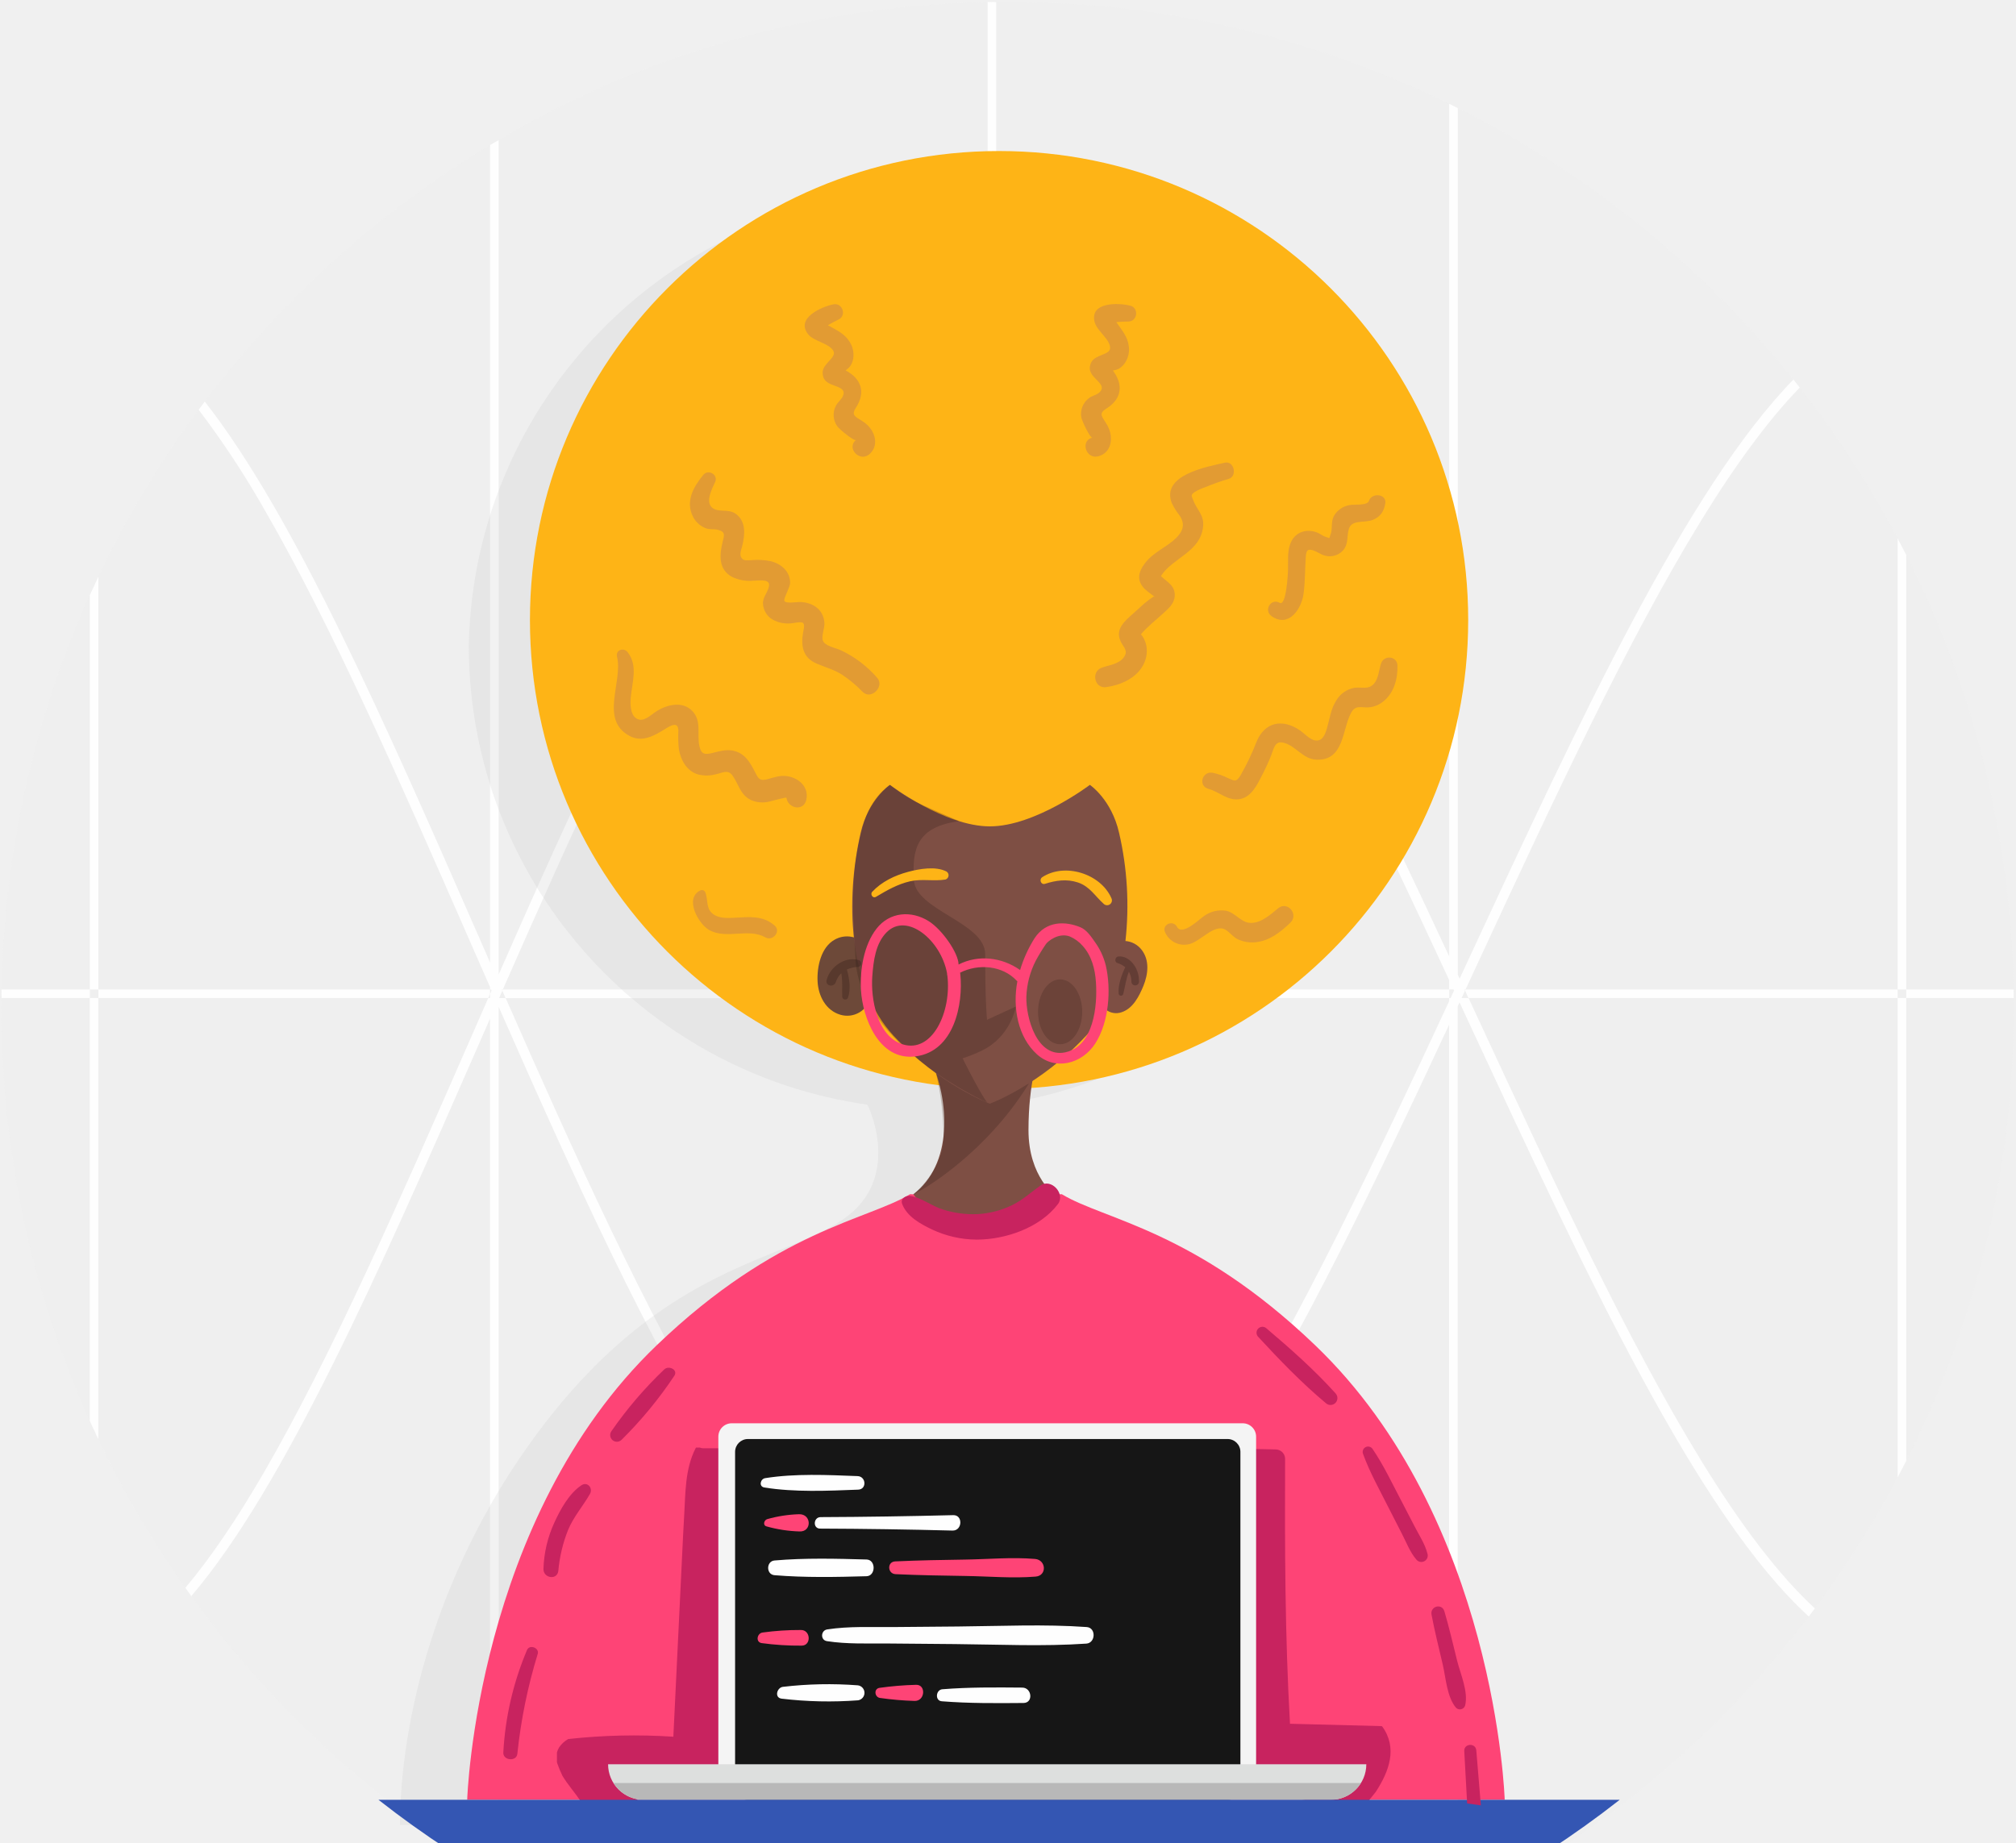
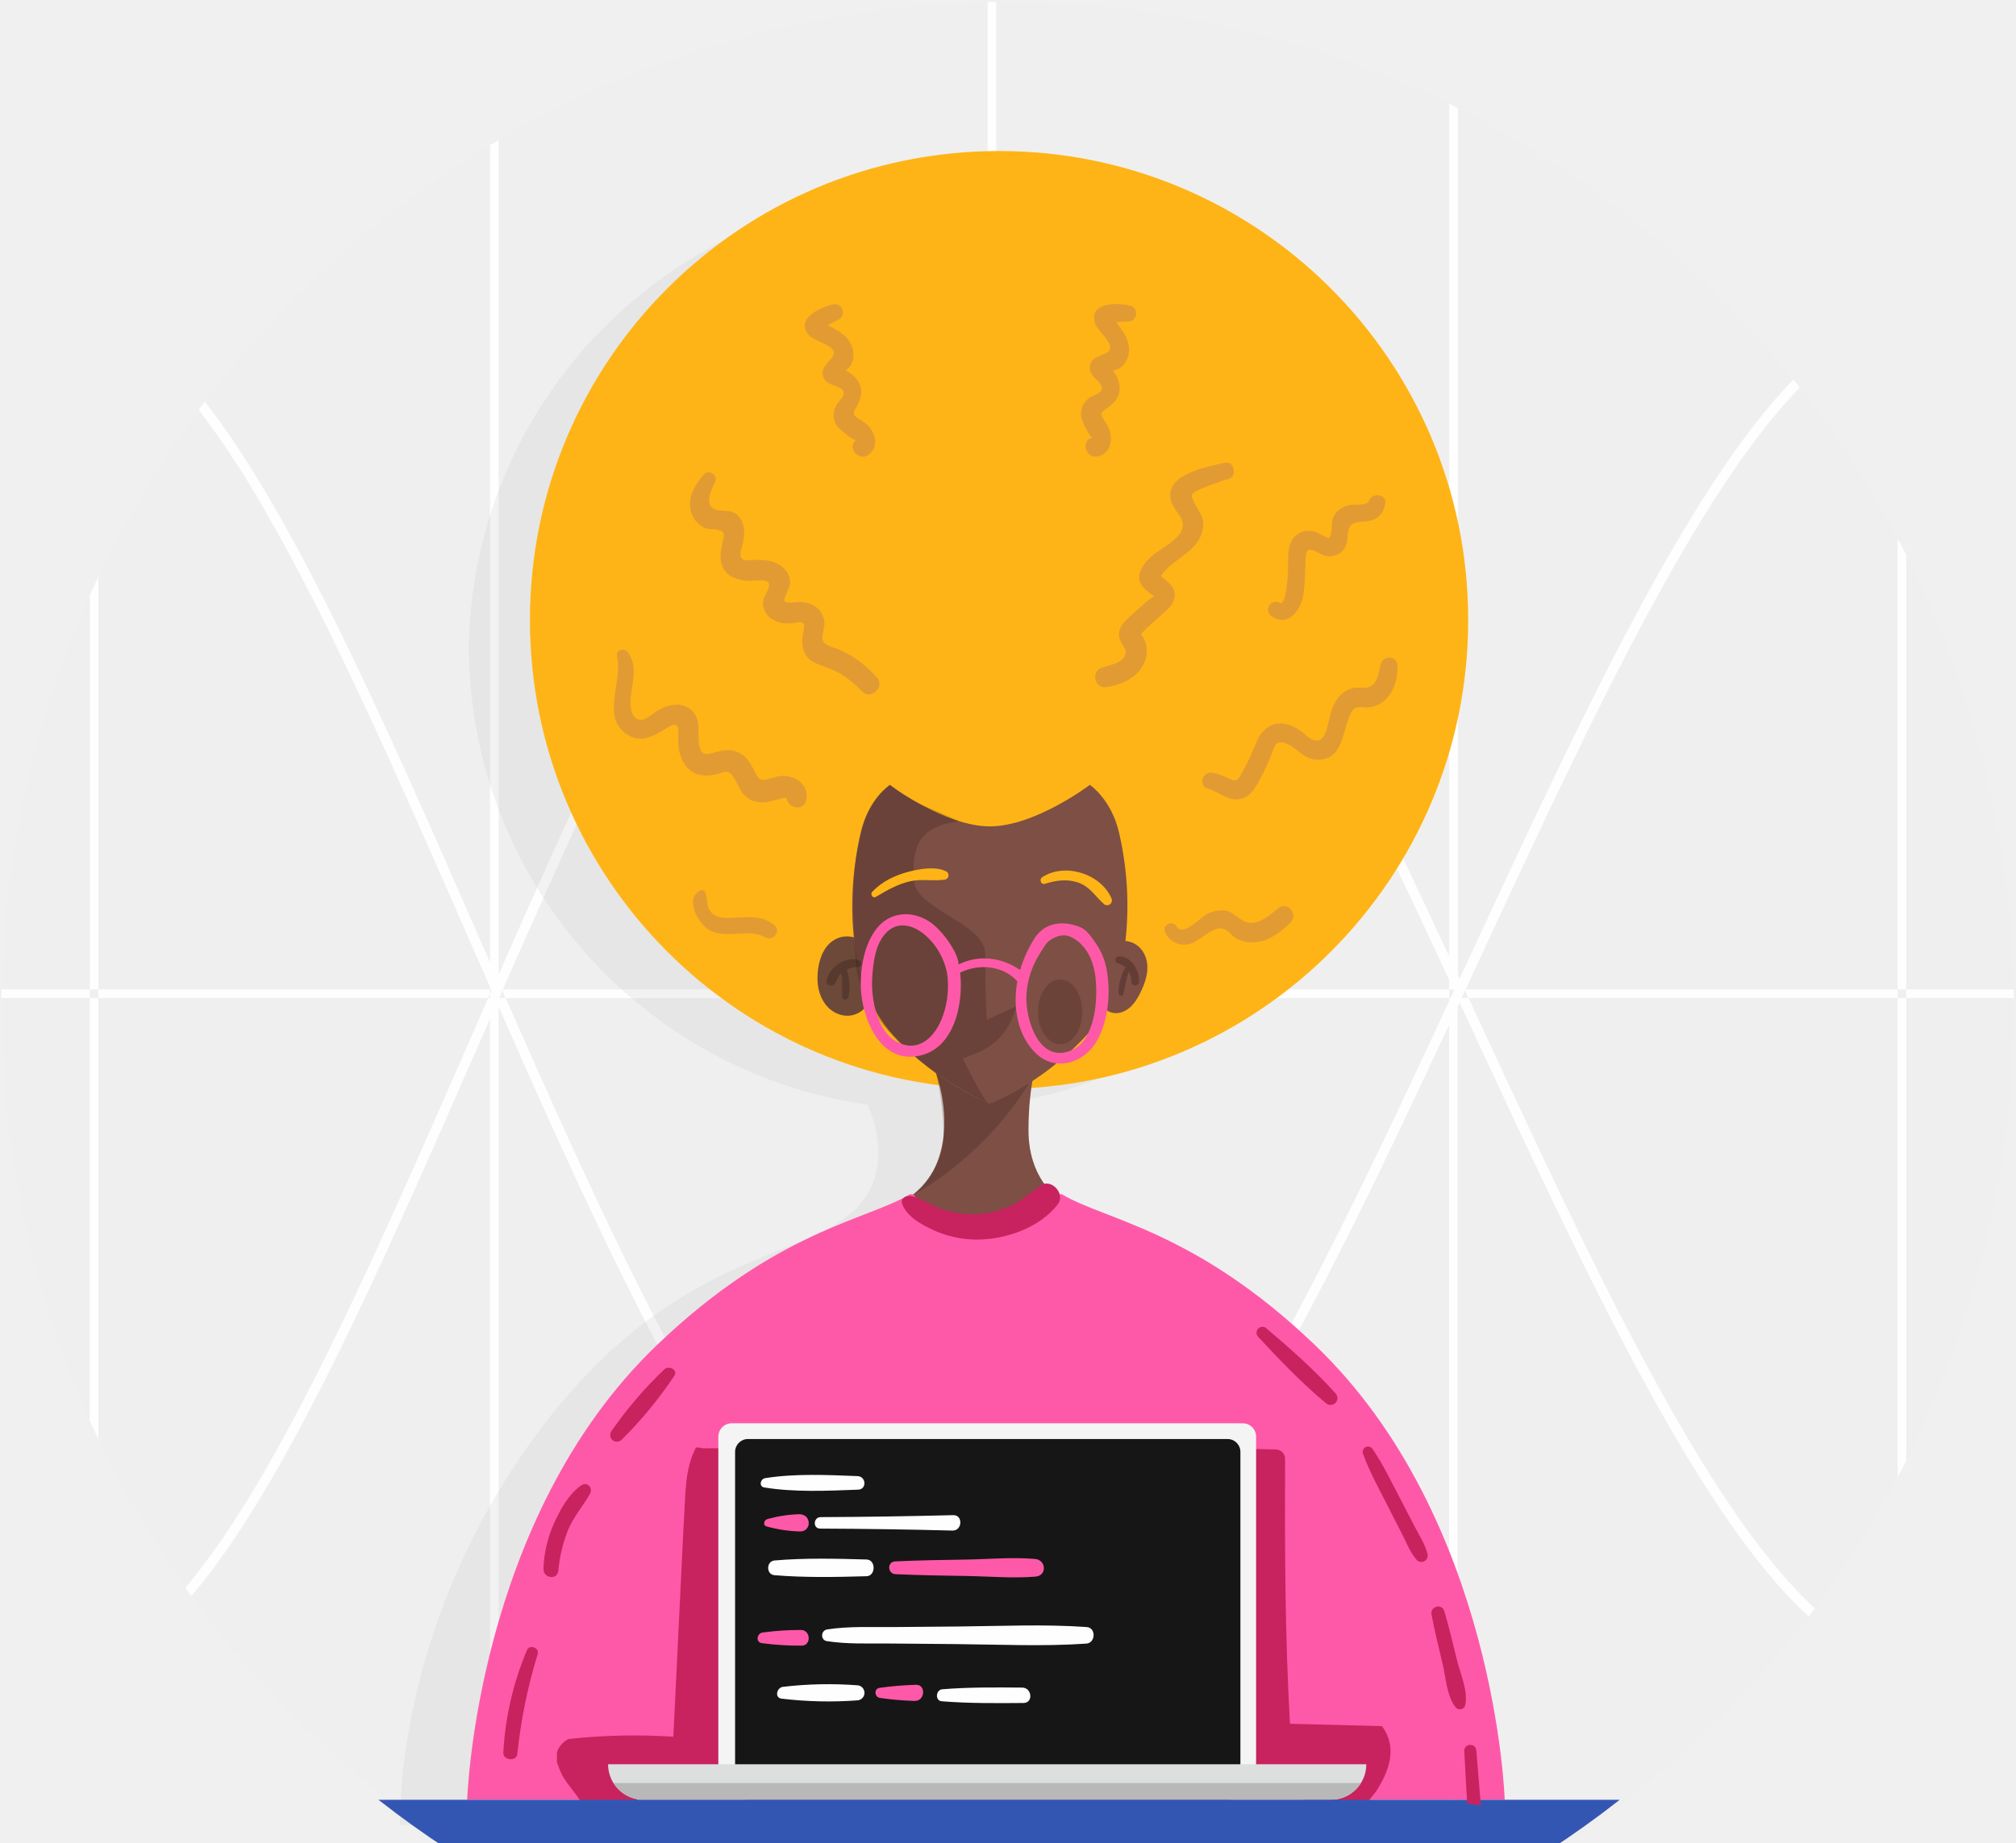
<svg xmlns="http://www.w3.org/2000/svg" width="256" height="234" viewBox="0 0 256 234">
  <g fill="none" fill-rule="nonzero" opacity=".91">
    <circle cx="127.946" cy="128.019" r="127.773" fill="#EFEFEF" />
    <g fill="#FFF">
      <path d="M242.06 70.488c-.356-.705-.718-1.41-1.09-2.108v57.297h1.09V70.488zM.195 125.677v1.09H11.41v-1.09H.195z" />
      <path d="M11.397 180.46c.352.784.717 1.566 1.086 2.345v-56.039h-1.086v53.693zM12.496 73.237c-.369.776-.734 1.56-1.087 2.345v50.095h1.087v-52.44zM255.708 126.766c0-.365 0-.727-.016-1.089H242.06v1.09h13.65zM240.97 187.659c.372-.699.734-1.404 1.09-2.109v-58.784h-1.09v60.893zM63.843 125.677l-.06.138.416.961h61.215v-1.09zM126.504 125.677h57.525v1.089h-57.525zM62.222 125.677H12.496v1.09H61.99l.23-.526z" />
      <path d="M186.473 126.766h54.497v-1.089h-54.865l-.064.138z" />
      <path d="M216.004 185.486c-9.32-15.187-18.583-35.138-28.38-56.262-.383-.816-.763-1.635-1.141-2.458h-.885l.443-.96-.065-.139h.129l1.518-3.274c9.801-21.12 19.061-41.072 28.381-56.26 4.433-7.221 8.612-12.858 12.538-16.91-.266-.34-.535-.676-.805-1.012-13.492 13.847-27.086 43.142-41.264 73.666l-1.125 2.438-.23-.5V13.727a85.669 85.669 0 0 0-1.09-.538v108.295c-18.483-39.682-37.554-78.364-57.524-81.98V.26h-1.09v39.082a16.296 16.296 0 0 0-1.922-.115c-21.74 0-41.303 41.652-60.168 84.537V17.782c-.365.212-.727.43-1.09.641v103.839l-1.412-3.227C48.89 91.801 37.404 65.57 26 51.001l-.776 1.038a113.928 113.928 0 0 1 8.41 12.778c8.514 14.72 17.027 34.152 26.036 54.724l2.564 5.848v.288h.125c.022.045.041.093.06.138-.06.144-.121.285-.185.426v.525h-.231l-2.333 5.326c-9.01 20.572-17.522 40.002-26.035 54.724-3.542 6.122-6.907 11.075-10.096 14.86.25.35.5.702.753 1.051 11.96-14.043 24.001-41.53 36.525-70.132l1.413-3.227v108.244l1.09.641V127.865c18.855 42.908 38.419 84.541 60.158 84.541a17 17 0 0 0 1.923-.115v43.475l1.089.016v-43.654c19.97-3.618 39.04-42.293 57.525-81.985v112.72c.362-.176.727-.355 1.089-.538v-114.52l.23-.497 1.138 2.454c14.854 32.005 29.08 62.655 43.216 75.554l.772-1.025c-4.495-4.15-9.298-10.394-14.457-18.805zm-89.5 25.37v-84.09h-1.09v84.266c-.637.08-1.28.12-1.922.122-9.932 0-20.474-9.504-32.213-29.051-9.292-15.456-18.305-35.404-27.068-55.333h-.833c.138-.32.276-.641.417-.962l-.06-.137h.12c8.876-20.195 18.004-40.473 27.411-56.144 11.74-19.545 22.274-29.048 32.213-29.048.643.001 1.285.042 1.923.122v85.076h1.089V40.771c19.656 3.784 38.877 43.574 57.525 83.692v1.21h.564l.064.139-.443.96h-.185v.401c-18.635 40.108-37.856 79.902-57.512 83.683z" />
    </g>
    <path fill="#BFBFBF" d="M164.965 181.645c-15.332-20.807-36.071-25.472-39.41-26.517-3.338-1.044-2.45-3.258-3.482-8.385-.708-3.524-.19-5.245.201-5.972 30.775-1.964 55.129-27.554 55.129-58.813-.67-32.073-26.861-57.724-58.941-57.724S60.19 49.885 59.52 81.958c0 29.727 22.008 54.315 50.623 58.358 0 0 4.65 9.27-3.12 14.572-7.844 5.354-22.21 5.767-37.648 25.632-14.283 18.407-18.583 38.704-18.583 51.264H182.54s-2.243-29.336-17.574-50.14z" opacity=".2" />
-     <path fill="#FF3369" d="M166.993 170.854c-15.293-14.659-26.767-15.896-32.152-19.17l-9.641.054-9.644-.054c-5.383 3.274-16.857 4.511-32.15 19.17-23 22.043-24.08 57.745-24.08 57.745h131.748s-1.077-35.702-24.081-57.745z" />
+     <path fill="#FF4AA0" d="M166.993 170.854c-15.293-14.659-26.767-15.896-32.152-19.17l-9.641.054-9.644-.054c-5.383 3.274-16.857 4.511-32.15 19.17-23 22.043-24.08 57.745-24.08 57.745h131.748s-1.077-35.702-24.081-57.745z" />
    <circle cx="126.866" cy="78.754" r="59.572" fill="#FFAE00" />
    <path fill="#723F33" d="M117.907 133.953c2.884 5.992 2.996 14.018-1.922 17.731 0 0 1.884 3.146 8.987 3.236 7.103.09 9.106-2.996 9.106-2.996s-3.476-2.396-3.476-8.385c0-6.167 1.32-9.586 1.32-9.586h-14.015z" />
    <path fill="#542C1C" d="M130.663 137.593l-.32.528c-5.127 8.046-12.404 12.656-14.339 13.563 0 0 3.807-3.114 3.807-7.247 0-2.808-.34-5.605-1.01-8.33l6.495 3.908 5.367-2.422z" opacity=".28" style="mix-blend-mode:multiply" />
    <ellipse cx="116.985" cy="129.291" fill="#603826" opacity=".6" rx="2.804" ry="4.12" style="mix-blend-mode:multiply" />
    <path fill="#C40E50" d="M174.705 227.587c1.698-2.615 2.806-5.588.794-8.33a1.304 1.304 0 0 0-.192-.02c-3.832-.104-7.665-.203-11.499-.295-.64-11.214-.663-22.428-.622-33.677a1.195 1.195 0 0 0-1.175-1.166c-1.15-.035-2.298-.051-3.445-.055-.961-.929-3.012-.535-2.954 1.183.353 10.096 1 20.185 2.009 30.24.423 4.216.404 8.861 4.23 11.534 3.3 2.3 7.369 2.008 11.152 2.777.542-.75 1.122-1.47 1.702-2.191z" />
    <path fill="#603826" d="M110.134 125.738v-2.643c0-.881.125-1.772-.115-2.599a.32.32 0 0 0-.02-.403 3.162 3.162 0 0 0-3.985-.757c-1.765.962-2.284 3.454-2.195 5.31.09 1.855 1.048 3.694 2.884 4.238a3.04 3.04 0 0 0 3.845-2.242.763.763 0 0 0-.414-.904z" />
    <path fill="#C40E50" d="M70.741 229.929v.484c0 .17.023.343.032.512l.609-.041a6.905 6.905 0 0 0-.64-.955zM92.234 184.272a2.243 2.243 0 0 0-.15-.32h-2.779a1.192 1.192 0 0 1-.43-.087h-.493l-.048.077c-1.364 2.66-1.281 5.693-1.457 8.61-.196 3.296-.32 6.596-.494 9.896l-.878 18.138a76.294 76.294 0 0 0-13.36.298c-.454.26-.843.618-1.141 1.048-.125.206-.22.428-.282.66v1.243l.06.186c.184.523.398 1.036.642 1.535.673 1.124 1.62 2.181 2.169 3.03a1 1 0 0 1-.106 1.282c.148.27.272.551.369.843l5.748-.378c.82-.052 1.486-1.02 1.323-1.804a5.645 5.645 0 0 0-3.022-3.906c.962.106 1.89.273 2.759.375 3.608.426 9.003 2.371 10.874-1.224.984-1.893-.07-6.456 0-8.535l.298-7.79c.197-5.102.364-10.208.5-15.318.039-1.522.09-3.047.11-4.572.022-1.054.175-2.265-.212-3.287z" />
    <path fill="#723F33" d="M144.952 120.618a2.884 2.884 0 0 0-2.037-1.099 40.9 40.9 0 0 0-.805-13.72c-.96-4.264-3.713-6.11-3.713-6.11s-6.95 5.271-12.7 5.271c-5.752 0-12.698-5.27-12.698-5.27s-2.74 1.845-3.714 6.11c-1.922 8.388-1.643 19.464 4.191 25.756 5.835 6.293 12.22 8.629 12.22 8.629s6.386-2.333 12.22-8.629a16.555 16.555 0 0 0 2.42-3.396 2.092 2.092 0 0 0 2.11.4c1.44-.48 2.205-2.03 2.747-3.331.605-1.494.817-3.272-.24-4.611z" />
    <path fill="#542C1C" d="M129.003 127.84l-3.666 1.688c-.028-.371-.233-2.262-.233-8.33 0-4.015-8.824-5.572-9.049-9.404-.224-3.832.24-6.77 5.768-7.497 0 0-2.66-1.131-4.909-2.15a16.981 16.981 0 0 1-3.86-2.454s-2.375 1.281-3.413 5.014c-1.365 4.93-1.567 8.199-1.006 17.225.68 10.97 16.715 18.096 16.715 18.096s-.798-.98-3.015-5.412c-.035-.067-.064-.131-.096-.198a18.263 18.263 0 0 0 2.49-1c3.665-1.8 4.274-5.578 4.274-5.578z" opacity=".28" style="mix-blend-mode:multiply" />
-     <path fill="#FF3369" d="M140.406 122.579a8.545 8.545 0 0 0-1.352-2.906c-.48-.686-1.051-1.56-1.849-1.894-1.874-.782-4.354-.871-5.838 1.397a16.385 16.385 0 0 0-1.83 4.03c-2.325-1.636-5.32-1.973-7.814-.698 0-1.432-2.076-4.428-3.78-5.5-2.218-1.398-4.983-1.196-6.649.96-1.602 2.064-2.114 5.232-1.967 7.78.199 3.454 2.243 9.044 6.95 8.426 4.895-.64 6.058-6.658 5.667-10.442 0-.064-.016-.125-.022-.189 2.307-1.163 5.367-.932 7.183 1.02a.81.81 0 0 0 .084.07c-.641 3.402.099 7.106 2.467 9.262 2.368 2.157 5.767 1.211 7.423-1.352 1.74-2.691 2.057-6.898 1.327-9.964zm-25.776 10.067c-3.3-1.035-4.063-5.867-3.864-8.616.147-2.005.416-4.207 1.832-5.626 2.564-2.563 6.87.996 7.658 5.19.02.116 0 .228.045.32.554 4.615-1.929 9.904-5.671 8.732zm20.672 1.01c-3.627.787-5.04-4.416-4.97-7.069a10.833 10.833 0 0 1 1.192-4.56 23.61 23.61 0 0 1 1.282-2.104c.224-.353 1.624-1.51 3.04-.98.628.27 1.187.678 1.635 1.194 1.137 1.25 1.582 2.964 1.685 4.614.208 2.957-.266 8.12-3.864 8.9v.004z" />
+     <path fill="#FF4AA0" d="M140.406 122.579a8.545 8.545 0 0 0-1.352-2.906c-.48-.686-1.051-1.56-1.849-1.894-1.874-.782-4.354-.871-5.838 1.397a16.385 16.385 0 0 0-1.83 4.03c-2.325-1.636-5.32-1.973-7.814-.698 0-1.432-2.076-4.428-3.78-5.5-2.218-1.398-4.983-1.196-6.649.96-1.602 2.064-2.114 5.232-1.967 7.78.199 3.454 2.243 9.044 6.95 8.426 4.895-.64 6.058-6.658 5.667-10.442 0-.064-.016-.125-.022-.189 2.307-1.163 5.367-.932 7.183 1.02a.81.81 0 0 0 .084.07c-.641 3.402.099 7.106 2.467 9.262 2.368 2.157 5.767 1.211 7.423-1.352 1.74-2.691 2.057-6.898 1.327-9.964zm-25.776 10.067c-3.3-1.035-4.063-5.867-3.864-8.616.147-2.005.416-4.207 1.832-5.626 2.564-2.563 6.87.996 7.658 5.19.02.116 0 .228.045.32.554 4.615-1.929 9.904-5.671 8.732zm20.672 1.01c-3.627.787-5.04-4.416-4.97-7.069a10.833 10.833 0 0 1 1.192-4.56 23.61 23.61 0 0 1 1.282-2.104c.224-.353 1.624-1.51 3.04-.98.628.27 1.187.678 1.635 1.194 1.137 1.25 1.582 2.964 1.685 4.614.208 2.957-.266 8.12-3.864 8.9v.004z" />
    <path fill="#603826" d="M108.965 121.928c-1.705-.47-3.598.92-3.999 2.564-.185.759.926.96 1.167.246a2.72 2.72 0 0 1 .695-1.124c.195 1.019.086 1.983.122 3.015a.381.381 0 0 0 .724.105c.394-1.118.176-2.476-.135-3.6a3.9 3.9 0 0 1 1.356-.321.444.444 0 0 0 .07-.885zM141.998 121.486c1.439-.147 2.65 1.48 2.634 3.076a.49.49 0 1 1-.961.032 2.71 2.71 0 0 0-.32-1.17c-.36.92-.472 1.84-.709 2.798a.301.301 0 0 1-.596-.023c-.08-1.118.369-2.348.84-3.345a2.743 2.743 0 0 0-1-.541c-.407-.122-.295-.785.112-.827z" opacity=".4" style="mix-blend-mode:multiply" />
    <path fill="#FFAE00" d="M141.13 114.082c-1.365-3.124-5.934-4.547-8.789-2.66-.416.28-.16.997.356.834 1.387-.436 2.743-.641 4.165-.177 1.548.52 2.179 1.737 3.32 2.75a.615.615 0 0 0 .948-.747zM120.195 110.698c-1.384-.717-3.463-.342-4.912.048-1.669.449-3.329 1.244-4.52 2.519-.302.32.07.897.483.64 1.394-.83 2.724-1.601 4.326-1.97 1.509-.343 2.999.026 4.485-.224a.564.564 0 0 0 .138-1.013z" />
    <rect width="68.287" height="46.602" x="91.218" y="180.776" fill="#F4F4F4" rx="1.7" />
    <rect width="64.167" height="45.843" x="93.345" y="182.776" fill="#000" rx="1.63" />
    <path fill="#DBDDDC" d="M77.217 224.085H173.5a4.514 4.514 0 0 1-4.514 4.514H81.737a4.514 4.514 0 0 1-4.52-4.514z" />
    <path fill="#B2B2B2" d="M81.737 228.6h87.249a4.486 4.486 0 0 0 3.825-2.131H77.91a4.505 4.505 0 0 0 3.828 2.13z" />
    <path fill="#2146AD" d="M48.06 228.6c46.284 36.256 111.334 36.256 157.618 0H48.06z" />
    <path fill="#E09220" d="M99.936 98.578c-.852-.125-1.602.15-2.419.374-.98.273-1.176.023-1.586-.781-.67-1.324-1.34-2.563-2.944-2.845-.837-.145-1.625.09-2.429.288-1.041.263-1.512.24-1.753-.881-.32-1.522.32-3.182-.906-4.44-1.227-1.26-3.124-.818-4.464 0-.621.374-1.47 1.28-2.271 1.104-1.122-.262-1.147-1.858-1.073-2.749.163-1.957.96-4.088-.391-5.812-.497-.64-1.558-.282-1.346.587.775 3.159-2.262 8.01 1.602 10.057 1.573.836 3.07 0 4.412-.833.68-.426 1.772-1.128 1.778.173-.043.77-.024 1.543.058 2.31.234 1.423 1.003 2.832 2.483 3.249.74.172 1.51.158 2.243-.042.855-.186 1.515-.64 2.085.167.808 1.13.962 2.425 2.34 3.108.727.322 1.54.394 2.313.205.269-.051 2.185-.612 2.2-.487.17 1.346 2.164 1.781 2.513.282.378-1.631-.923-2.807-2.445-3.034zM98.363 117.555c-1.503-1.307-3.22-1.09-5.085-.987-.961.055-2.153.109-2.909-.625-.756-.733-.423-1.784-.843-2.672a.458.458 0 0 0-.615-.163c-2.047 1.012-.208 4.27 1.157 5.024 2.243 1.224 4.953-.305 7.132.932.93.52 2.025-.772 1.163-1.51zM162.299 115.367c-.984.807-2.147 1.884-3.496 1.855-1.236-.03-1.922-1.314-3.14-1.551a3.778 3.778 0 0 0-2.768.676c-.567.365-2.771 2.58-3.431 1.375-.51-.933-1.97-.292-1.516.692a2.643 2.643 0 0 0 2.884 1.54c1.544-.217 3.335-2.732 4.806-1.854.605.365.96.96 1.66 1.252.687.294 1.439.405 2.181.32 1.769-.198 3.124-1.28 4.374-2.473 1.105-1.047-.353-2.816-1.554-1.832z" />
    <ellipse cx="134.619" cy="128.516" fill="#603826" opacity=".28" rx="2.804" ry="4.12" style="mix-blend-mode:multiply" />
    <path fill="#C40E50" d="M84.358 173.926a50.896 50.896 0 0 0-6.709 7.84.85.85 0 0 0 1.282 1.109 51.905 51.905 0 0 0 6.693-8.122c.516-.776-.692-1.355-1.266-.827zM73.817 188.658c-1.557 1.051-2.656 3.05-3.419 4.723a15.12 15.12 0 0 0-1.387 5.889c-.029 1.198 1.765 1.477 1.89.234.158-1.78.575-3.528 1.24-5.188.708-1.698 1.878-2.998 2.772-4.562.423-.74-.317-1.624-1.096-1.096zM66.922 209.577a38.624 38.624 0 0 0-3.009 13.028c-.048 1.006 1.667 1.179 1.782.16a66.582 66.582 0 0 1 2.586-12.688c.246-.775-1.042-1.266-1.359-.5zM169.588 176.97c-2.643-2.941-5.735-5.68-8.75-8.234a.753.753 0 1 0-1.054 1.076c2.66 2.884 5.543 5.873 8.567 8.398a.876.876 0 0 0 1.237-1.24zM181.254 197.303c-.298-1.176-1.02-2.266-1.577-3.342-.586-1.131-1.166-2.269-1.762-3.396-1.16-2.195-2.243-4.518-3.643-6.562a.686.686 0 0 0-1.195.64c.859 2.381 2.147 4.656 3.281 6.915.554 1.102 1.121 2.201 1.685 3.3.564 1.099 1.01 2.281 1.791 3.204a.814.814 0 0 0 1.42-.76zM185.031 210.932c-.525-2.095-1.003-4.213-1.62-6.283-.321-1.047-1.824-.64-1.629.43.395 2.127.936 4.229 1.423 6.337.397 1.708.529 4.133 1.689 5.498a.695.695 0 0 0 1.156-.298c.423-1.749-.59-3.976-1.019-5.684zM188.046 229.307l-.58-6.988c-.08-.98-1.58-.893-1.528.093l.365 6.649c.58.086 1.163.17 1.743.246zM132.133 150.569c-1.205.852-2.243 1.83-3.585 2.49a11.557 11.557 0 0 1-4.434 1.153 12.848 12.848 0 0 1-4.355-.58c-1.413-.423-2.704-1.493-4.136-1.733-.551-.09-1.314.32-1.067 1.006.59 1.602 2.33 2.563 3.81 3.261 1.769.835 3.699 1.272 5.655 1.282 3.668 0 8.051-1.506 10.326-4.52.974-1.308-.862-3.301-2.214-2.359z" />
    <path fill="#FFF" d="M108.898 187.486c-3.807-.148-7.969-.346-11.737.26-.612.098-.833 1.066-.105 1.185 3.845.621 8.048.426 11.919.275 1.124-.045 1.012-1.679-.077-1.72zM121.05 192.445c-5.616.141-11.214.228-16.84.25-.935 0-1.019 1.455-.073 1.458 5.609.021 11.213.105 16.811.25 1.272.035 1.358-1.99.103-1.958zM110.035 198.078c-3.845-.109-7.856-.211-11.691.125-1.051.093-1.083 1.775 0 1.868 3.845.32 7.84.24 11.688.131 1.189-.035 1.217-2.092.003-2.124zM138 206.658c-5.393-.384-10.923-.118-16.34-.07l-8.168.07c-2.787.023-5.696-.125-8.452.301-.823.129-.887 1.356-.029 1.49 2.541.394 5.21.28 7.78.298l8.5.074c5.51.048 11.156.32 16.66-.06 1.18-.081 1.253-2.013.049-2.103zM108.936 214.06a49.22 49.22 0 0 0-9.519.192c-.775.096-1.105 1.38-.17 1.5a50.03 50.03 0 0 0 9.721.21.961.961 0 0 0-.032-1.902zM129.804 214.348c-3.368-.029-6.786-.06-10.14.211-.84.068-.962 1.455-.075 1.526 3.442.275 6.934.246 10.385.217 1.268-.01 1.07-1.954-.17-1.954z" />
-     <path fill="#FF3369" d="M101.67 207.033c-1.619-.007-3.235.1-4.839.32-.708.103-.913 1.228-.099 1.346a35.59 35.59 0 0 0 5.06.32c1.271.004 1.165-2.04-.123-1.986zM101.455 192.327a16.722 16.722 0 0 0-4.024.621c-.41.116-.606.785-.09.926 1.364.385 2.77.6 4.188.641 1.589.067 1.547-2.24-.074-2.188zM116.325 213.995a40.86 40.86 0 0 0-4.64.385c-.746.109-.64 1.17.051 1.282 1.463.21 2.936.337 4.412.38 1.333.03 1.471-2.088.177-2.047zM131.444 198.008c-2.915-.25-5.96.038-8.888.08-2.928.041-5.92.093-8.881.23-1.054.048-.987 1.573.045 1.622 2.967.137 5.927.185 8.897.23 2.97.045 5.976.32 8.891.08 1.458-.115 1.352-2.111-.064-2.242z" />
+     <path fill="#FF4AA0" d="M101.67 207.033c-1.619-.007-3.235.1-4.839.32-.708.103-.913 1.228-.099 1.346a35.59 35.59 0 0 0 5.06.32c1.271.004 1.165-2.04-.123-1.986zM101.455 192.327a16.722 16.722 0 0 0-4.024.621c-.41.116-.606.785-.09.926 1.364.385 2.77.6 4.188.641 1.589.067 1.547-2.24-.074-2.188zM116.325 213.995a40.86 40.86 0 0 0-4.64.385c-.746.109-.64 1.17.051 1.282 1.463.21 2.936.337 4.412.38 1.333.03 1.471-2.088.177-2.047zM131.444 198.008c-2.915-.25-5.96.038-8.888.08-2.928.041-5.92.093-8.881.23-1.054.048-.987 1.573.045 1.622 2.967.137 5.927.185 8.897.23 2.97.045 5.976.32 8.891.08 1.458-.115 1.352-2.111-.064-2.242z" />
    <path fill="#E09220" d="M110.708 54.68a3.662 3.662 0 0 0-1.253-1.224c-.82-.532-1.403-.692-.778-1.654 1.377-2.12.541-3.793-1.298-4.758.206-.141.393-.308.558-.496.213-.306.353-.657.41-1.025a3.07 3.07 0 0 0-.532-2.22c-.567-.863-1.384-1.263-2.243-1.753a9.598 9.598 0 0 1-.439-.24c.529-.321 1.237-.67 1.368-.734 1.041-.513.468-2.15-.666-1.923-1.577.32-4.874 1.798-3.179 3.845.724.871 2.791 1.147 3.204 2.153.32.798-1.406 1.544-1.397 2.66 0 1.172.82 1.425 1.734 1.755.673.247 1.14.538.84 1.24-.187.43-.642.766-.875 1.195a2.5 2.5 0 0 0 .163 2.653c.253.356 2.137 1.922 2.374 1.727-1.246 1 .423 2.848 1.663 1.842.952-.791.958-2.018.346-3.043zM141.06 55.39a3.765 3.765 0 0 0-.61-1.646c-.512-.827-.96-1.224 0-1.823 2.157-1.327 2.119-3.204.872-4.854.247-.041.488-.112.718-.212.323-.184.6-.44.807-.75a3.07 3.07 0 0 0 .475-2.242c-.145-1.019-.709-1.73-1.282-2.547a7.163 7.163 0 0 1-.292-.404 22.055 22.055 0 0 1 1.551-.077c1.157-.016 1.346-1.74.218-2.015-1.564-.382-5.171-.468-4.514 2.098.282 1.1 2.03 2.243 1.964 3.313-.052.862-1.923.795-2.403 1.807-.497 1.06.131 1.638.813 2.33.503.51.798.96.225 1.48-.35.32-.917.41-1.301.705a2.502 2.502 0 0 0-.99 2.467c.077.426 1.108 2.643 1.403 2.563-1.554.372-.84 2.759.711 2.38 1.23-.29 1.747-1.387 1.635-2.572zM111.403 86.108a13.957 13.957 0 0 0-4.614-3.509c-.682-.32-2.143-.55-2.322-1.307-.154-.64.288-1.573.217-2.268-.17-1.676-1.534-2.522-3.114-2.564-.448 0-1.826.24-1.967-.147-.115-.32.718-1.717.727-2.243.026-1.477-1.112-2.444-2.454-2.79a8.33 8.33 0 0 0-2.224-.148c-.32 0-1.019.128-1.3-.08-.596-.439-.231-1.166-.1-1.708.346-1.41.52-3.133-.842-4.094-.894-.641-2.096-.148-2.884-.696-1.045-.73-.115-2.454.292-3.351.406-.897-.872-1.657-1.503-.894-1.253 1.515-2.313 3.377-1.304 5.341a3.044 3.044 0 0 0 1.621 1.448c.503.19 1.016.07 1.512.19 1.035.25.81.746.625 1.508-.41 1.686-.573 3.525 1.205 4.486.81.383 1.705.548 2.598.48.641 0 2.144-.285 2.09.555-.055.84-.824 1.448-.776 2.384a2.5 2.5 0 0 0 1.262 2.018 3.986 3.986 0 0 0 2.208.462c.32 0 1.365-.286 1.621-.052.256.234.048.936 0 1.221-.288 1.72-.026 3.188 1.724 3.935 1.108.474 2.195.756 3.233 1.41a15.7 15.7 0 0 1 2.627 2.2c1.05 1.035 2.79-.679 1.842-1.787zM155.526 58.768c-2.285.529-8.103 1.547-6.729 5.126.27.564.603 1.095.993 1.583.731 1.077.443 2-.467 2.884-1.221 1.172-2.868 1.781-3.919 3.159-.878 1.147-1.099 2.243-.02 3.306.246.224.505.433.776.625l.263.196c.295.214.32.253.083.118-.428.273-.836.576-1.22.907-.44.4-.881.794-1.32 1.192-1.106 1-2.445 2.04-1.631 3.662.368.73.983 1.153.343 2.002-.641.85-1.942.962-2.823 1.298-1.32.522-.868 2.65.593 2.451 1.781-.24 3.78-1.09 4.68-2.74a3.726 3.726 0 0 0 .446-2.492 3.47 3.47 0 0 0-.477-1.198c-.074-.093-.145-.19-.218-.285.817-.962 1.861-1.766 2.778-2.612.688-.64 1.438-1.217 1.512-2.22.102-1.352-.98-1.804-1.75-2.563 1.48-2.33 5.015-3.028 5.354-6.277.16-1.51-.807-2.124-1.259-3.374-.205-.57-.378-.621.237-1.054a7.37 7.37 0 0 1 1.314-.59 29.621 29.621 0 0 1 2.98-1.054c1.115-.346.66-2.326-.52-2.05zM173.833 63.619c-.214.64-1.887.407-2.486.538a2.839 2.839 0 0 0-1.958 1.368c-.426.779-.134 1.692-.455 2.435-.22.513.077.417-.583.23-.384-.105-.743-.425-1.124-.566-1.487-.548-2.951.051-3.435 1.602-.32.96-.202 2.04-.23 3.047 0 .532-.228 4.777-1.058 4.293-1.118-.64-2.067.961-1.035 1.692 2.144 1.522 3.78-.872 4.053-2.788.224-1.586.18-3.159.292-4.748.057-.804.224-1.077 1.028-.791.49.176.888.512 1.407.64a2.268 2.268 0 0 0 2.275-.64c.74-.824.477-1.753.75-2.717.358-1.282 1.976-.75 3.033-1.176.994-.4 1.449-1.1 1.602-2.118.19-1.202-1.717-1.39-2.076-.301zM177.454 84.525c-.048-1.23-1.73-1.359-2.092-.234-.263.817-.32 1.922-.9 2.563-.706.782-1.58.378-2.474.506a3.364 3.364 0 0 0-2.326 1.65c-.683 1.077-.805 2.285-1.157 3.477-.211.718-.529 1.695-1.48 1.56-.695-.096-1.407-.91-1.958-1.281-2.22-1.529-4.485-1.058-5.514 1.467a30.82 30.82 0 0 1-2.031 4.255c-.532.881-.753.714-1.602.336a7.626 7.626 0 0 0-1.964-.676c-1.314-.202-1.84 1.676-.513 2.041 1.378.378 2.506 1.602 4.04 1.298 1.464-.292 2.153-1.82 2.778-3.018.42-.805.798-1.631 1.14-2.474.344-.842.446-1.887 1.487-1.682 1.625.32 2.493 2.128 4.329 2.179 3.457.1 3.204-3.775 4.335-5.928.602-1.137 1.397-.602 2.435-.737a3.38 3.38 0 0 0 1.663-.73c1.371-1.083 1.852-2.884 1.804-4.572z" />
  </g>
</svg>
